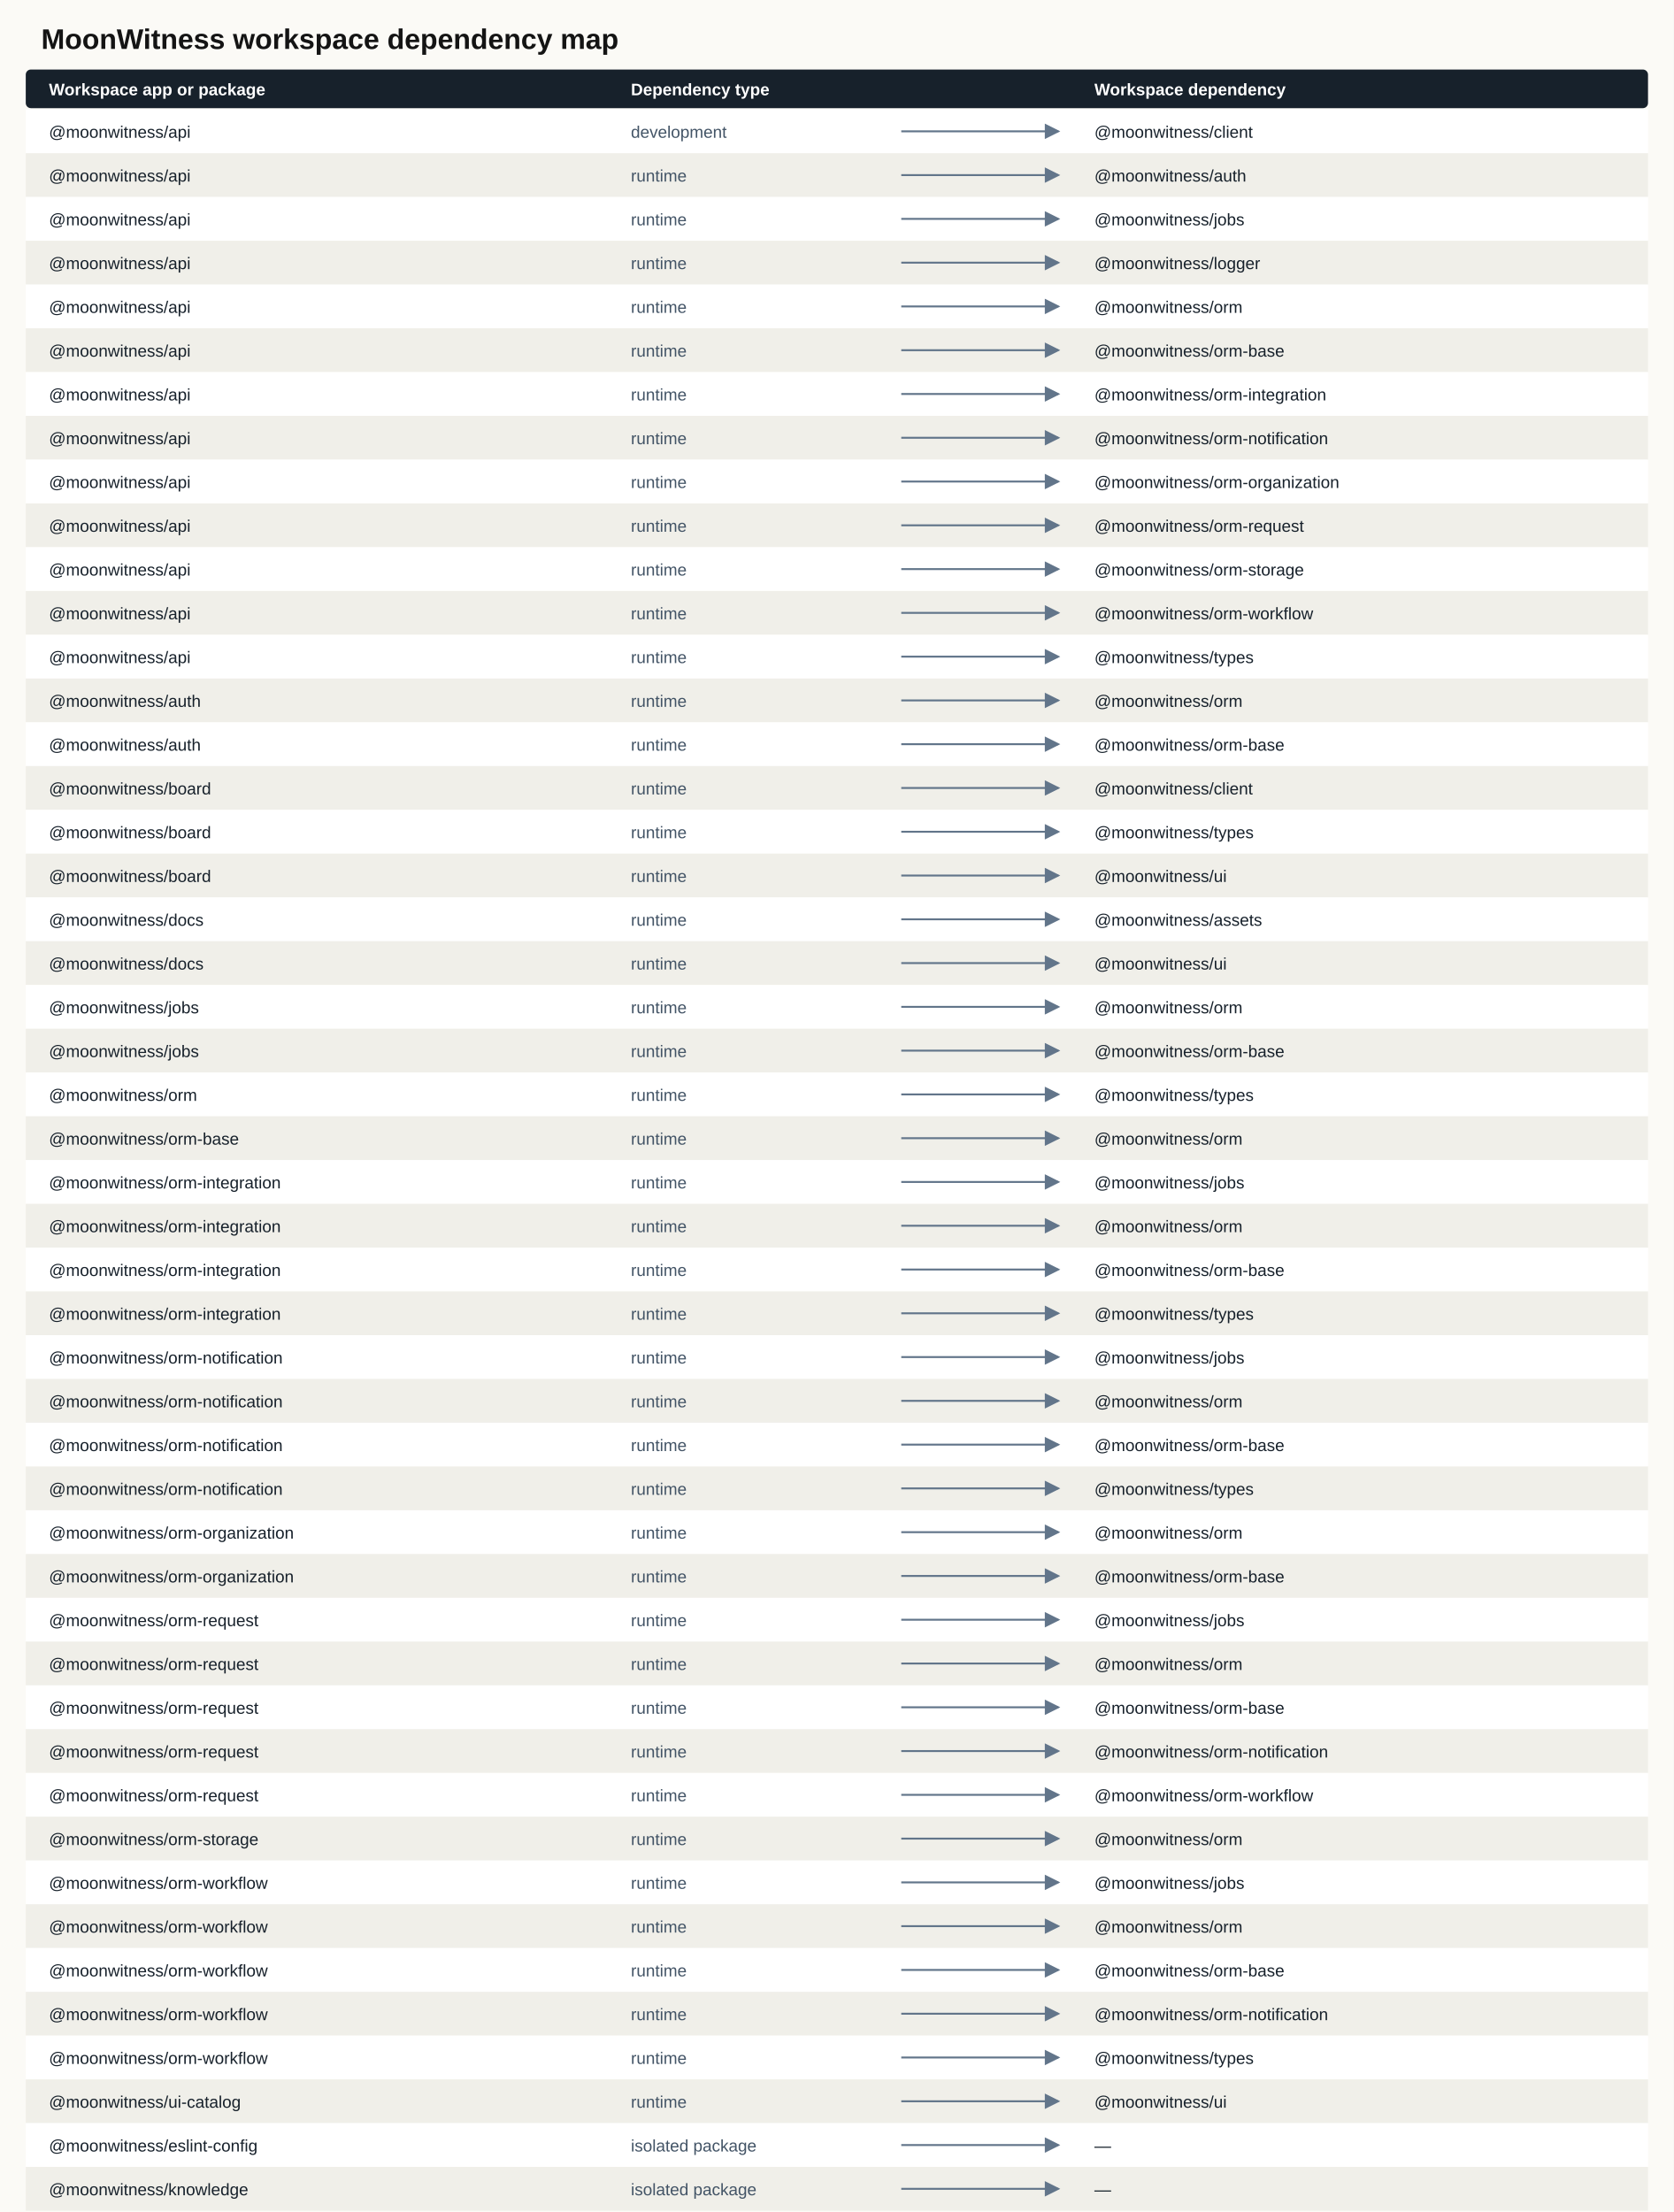
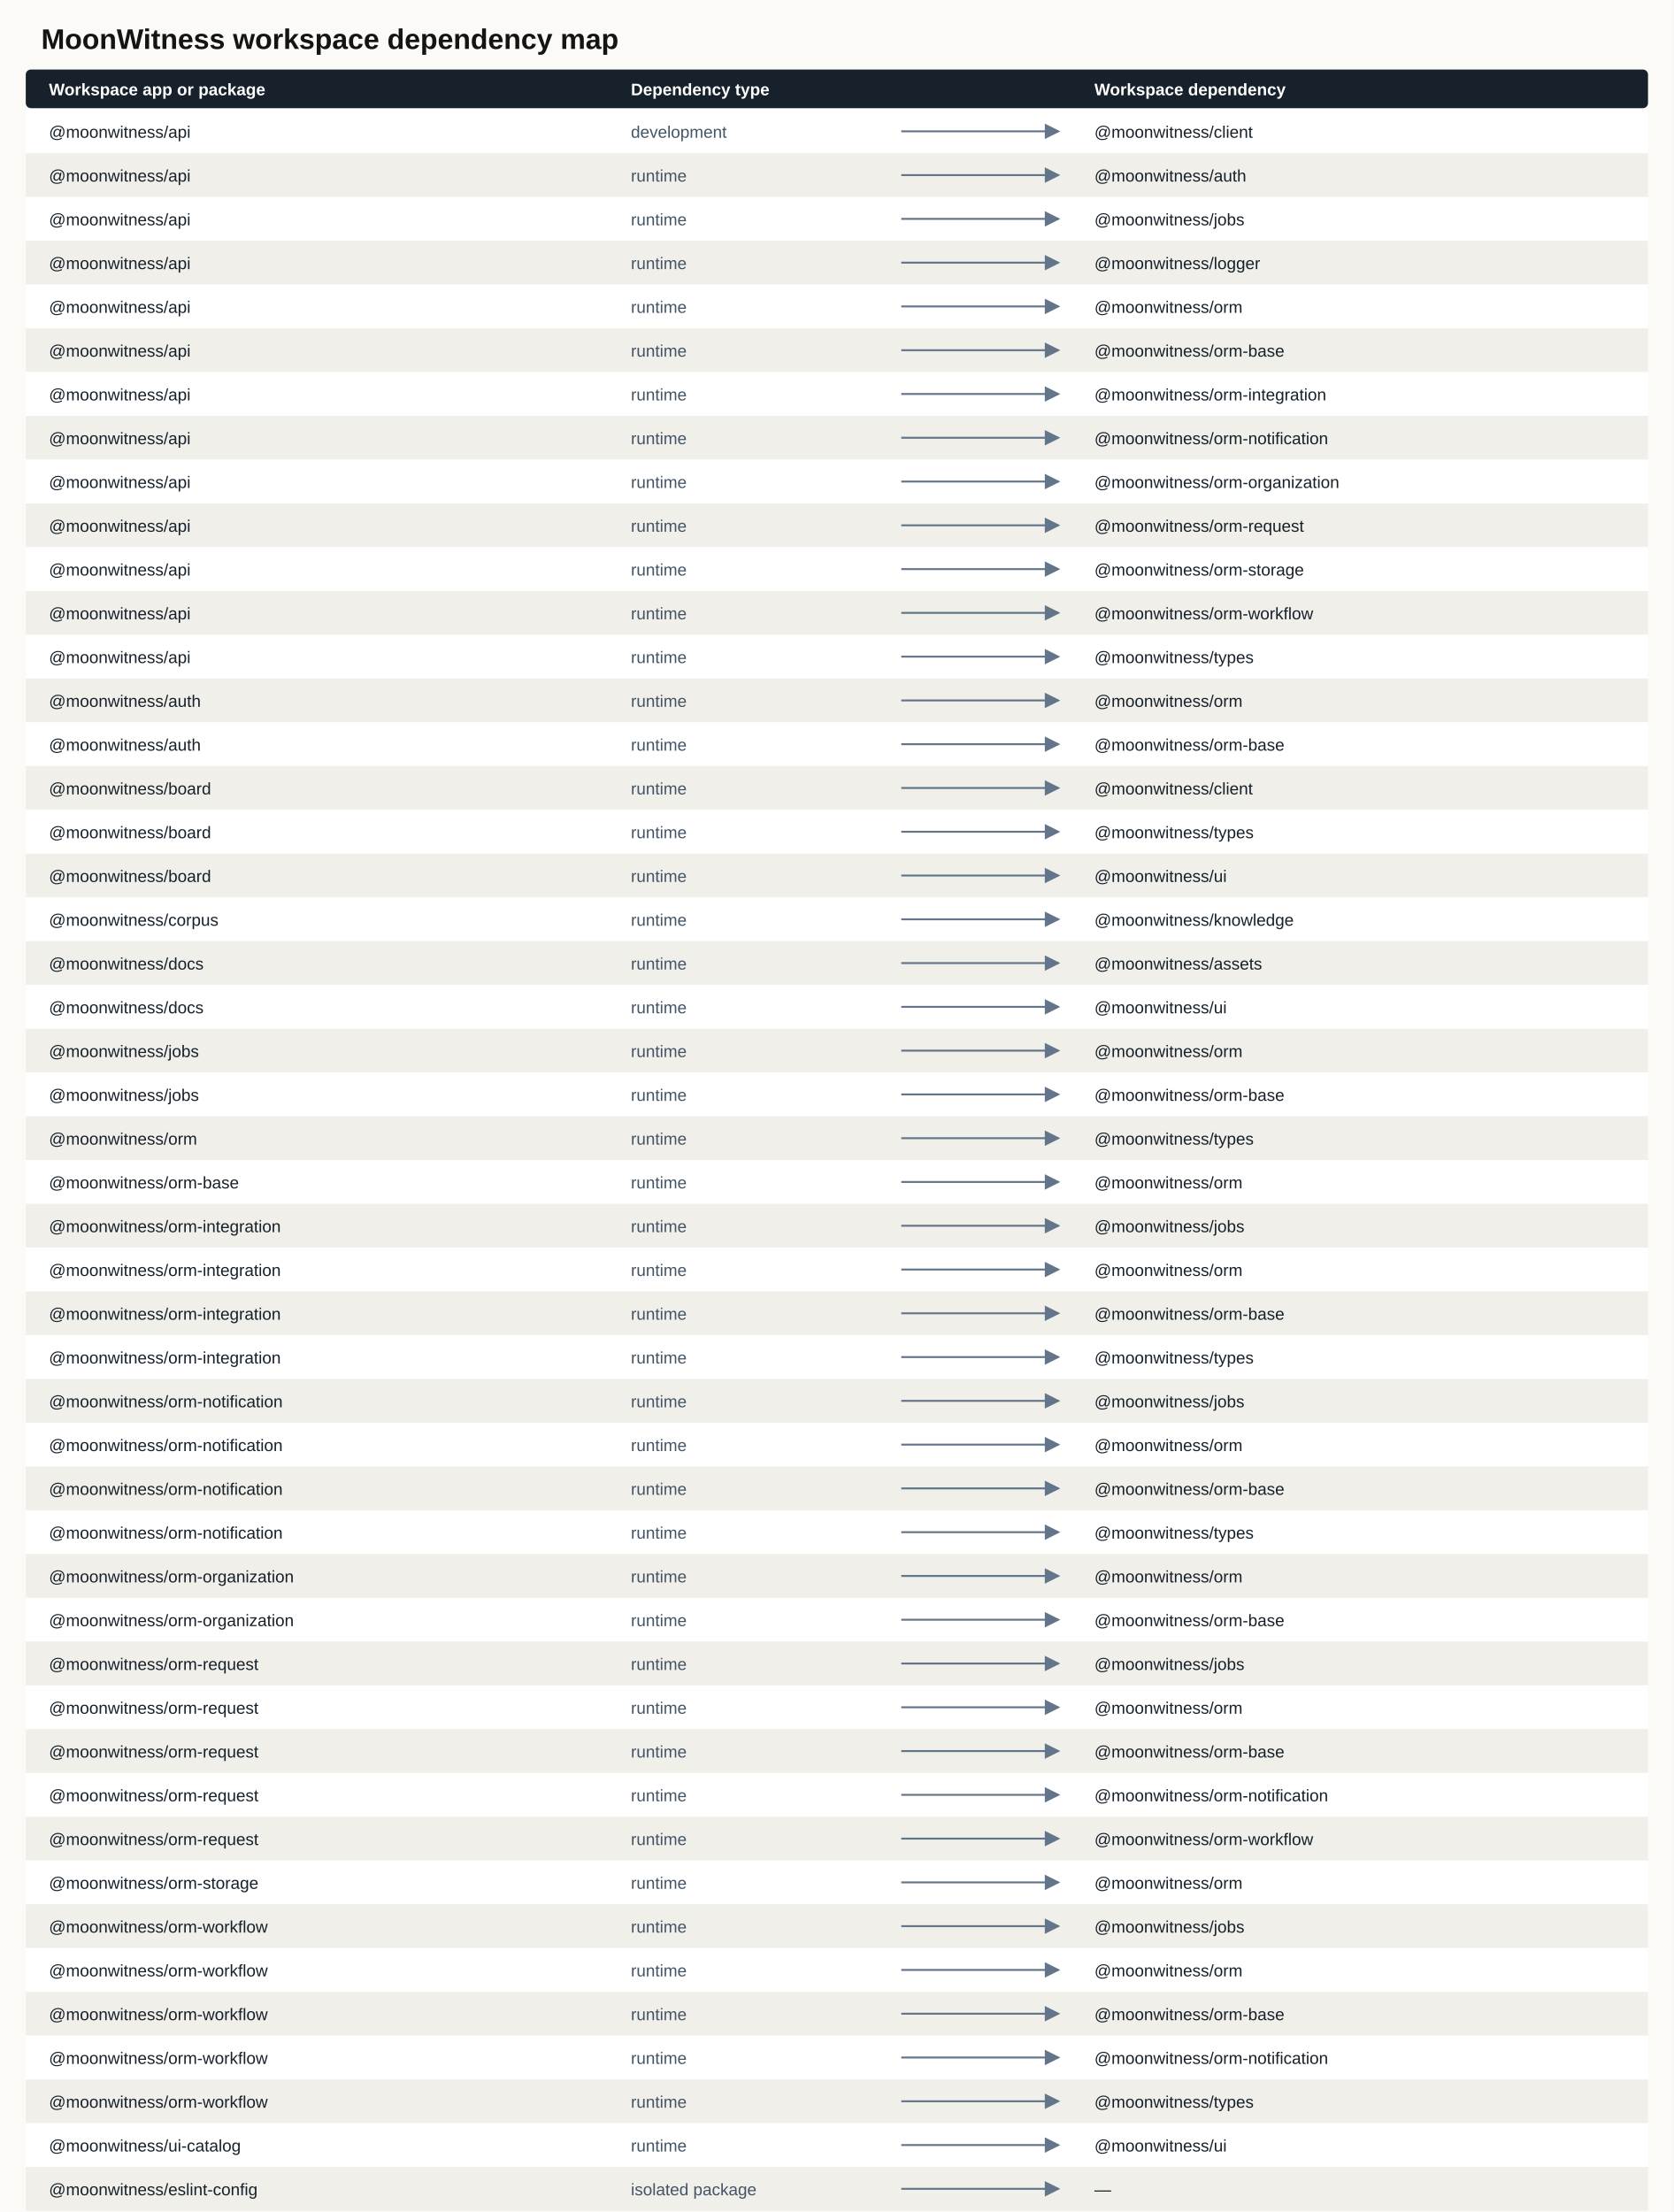
<svg xmlns="http://www.w3.org/2000/svg" viewBox="0 0 1300 1718" role="img" aria-labelledby="diagram-title diagram-description">
  <rect width="100%" height="100%" fill="#fbfaf6" />
  <text x="32" y="38" fill="#141414" font-family="Arial,sans-serif" font-size="22" font-weight="700">MoonWitness workspace dependency map</text>
  <defs>
    <marker id="arrow" markerWidth="8" markerHeight="8" refX="7" refY="4" orient="auto">
      <path d="M 0 0 L 8 4 L 0 8 z" fill="#62758a" />
    </marker>
  </defs>
  <rect x="20" y="54" width="1260" height="30" rx="4" fill="#17212b" />
  <text x="38" y="74" fill="#ffffff" font-family="Arial,sans-serif" font-size="13" font-weight="700">Workspace app or package</text>
  <text x="490" y="74" fill="#ffffff" font-family="Arial,sans-serif" font-size="13" font-weight="700">Dependency type</text>
  <text x="850" y="74" fill="#ffffff" font-family="Arial,sans-serif" font-size="13" font-weight="700">Workspace dependency</text>
  <g>
    <rect x="20" y="85" width="1260" height="34" fill="#ffffff" />
    <text x="38" y="107" fill="#17212b" font-family="Arial,sans-serif" font-size="13">@moonwitness/api</text>
    <text x="490" y="107" fill="#435466" font-family="Arial,sans-serif" font-size="13">development</text>
    <path d="M 700 102 H 822" fill="none" stroke="#62758a" stroke-width="1.5" marker-end="url(#arrow)" />
    <text x="850" y="107" fill="#17212b" font-family="Arial,sans-serif" font-size="13">@moonwitness/client</text>
  </g>
  <g>
    <rect x="20" y="119" width="1260" height="34" fill="#f0efe9" />
    <text x="38" y="141" fill="#17212b" font-family="Arial,sans-serif" font-size="13">@moonwitness/api</text>
    <text x="490" y="141" fill="#435466" font-family="Arial,sans-serif" font-size="13">runtime</text>
    <path d="M 700 136 H 822" fill="none" stroke="#62758a" stroke-width="1.5" marker-end="url(#arrow)" />
    <text x="850" y="141" fill="#17212b" font-family="Arial,sans-serif" font-size="13">@moonwitness/auth</text>
  </g>
  <g>
    <rect x="20" y="153" width="1260" height="34" fill="#ffffff" />
    <text x="38" y="175" fill="#17212b" font-family="Arial,sans-serif" font-size="13">@moonwitness/api</text>
    <text x="490" y="175" fill="#435466" font-family="Arial,sans-serif" font-size="13">runtime</text>
    <path d="M 700 170 H 822" fill="none" stroke="#62758a" stroke-width="1.5" marker-end="url(#arrow)" />
    <text x="850" y="175" fill="#17212b" font-family="Arial,sans-serif" font-size="13">@moonwitness/jobs</text>
  </g>
  <g>
    <rect x="20" y="187" width="1260" height="34" fill="#f0efe9" />
    <text x="38" y="209" fill="#17212b" font-family="Arial,sans-serif" font-size="13">@moonwitness/api</text>
    <text x="490" y="209" fill="#435466" font-family="Arial,sans-serif" font-size="13">runtime</text>
    <path d="M 700 204 H 822" fill="none" stroke="#62758a" stroke-width="1.5" marker-end="url(#arrow)" />
    <text x="850" y="209" fill="#17212b" font-family="Arial,sans-serif" font-size="13">@moonwitness/logger</text>
  </g>
  <g>
    <rect x="20" y="221" width="1260" height="34" fill="#ffffff" />
    <text x="38" y="243" fill="#17212b" font-family="Arial,sans-serif" font-size="13">@moonwitness/api</text>
    <text x="490" y="243" fill="#435466" font-family="Arial,sans-serif" font-size="13">runtime</text>
    <path d="M 700 238 H 822" fill="none" stroke="#62758a" stroke-width="1.5" marker-end="url(#arrow)" />
    <text x="850" y="243" fill="#17212b" font-family="Arial,sans-serif" font-size="13">@moonwitness/orm</text>
  </g>
  <g>
    <rect x="20" y="255" width="1260" height="34" fill="#f0efe9" />
    <text x="38" y="277" fill="#17212b" font-family="Arial,sans-serif" font-size="13">@moonwitness/api</text>
    <text x="490" y="277" fill="#435466" font-family="Arial,sans-serif" font-size="13">runtime</text>
    <path d="M 700 272 H 822" fill="none" stroke="#62758a" stroke-width="1.5" marker-end="url(#arrow)" />
    <text x="850" y="277" fill="#17212b" font-family="Arial,sans-serif" font-size="13">@moonwitness/orm-base</text>
  </g>
  <g>
    <rect x="20" y="289" width="1260" height="34" fill="#ffffff" />
    <text x="38" y="311" fill="#17212b" font-family="Arial,sans-serif" font-size="13">@moonwitness/api</text>
    <text x="490" y="311" fill="#435466" font-family="Arial,sans-serif" font-size="13">runtime</text>
    <path d="M 700 306 H 822" fill="none" stroke="#62758a" stroke-width="1.5" marker-end="url(#arrow)" />
    <text x="850" y="311" fill="#17212b" font-family="Arial,sans-serif" font-size="13">@moonwitness/orm-integration</text>
  </g>
  <g>
    <rect x="20" y="323" width="1260" height="34" fill="#f0efe9" />
    <text x="38" y="345" fill="#17212b" font-family="Arial,sans-serif" font-size="13">@moonwitness/api</text>
    <text x="490" y="345" fill="#435466" font-family="Arial,sans-serif" font-size="13">runtime</text>
    <path d="M 700 340 H 822" fill="none" stroke="#62758a" stroke-width="1.5" marker-end="url(#arrow)" />
    <text x="850" y="345" fill="#17212b" font-family="Arial,sans-serif" font-size="13">@moonwitness/orm-notification</text>
  </g>
  <g>
    <rect x="20" y="357" width="1260" height="34" fill="#ffffff" />
    <text x="38" y="379" fill="#17212b" font-family="Arial,sans-serif" font-size="13">@moonwitness/api</text>
    <text x="490" y="379" fill="#435466" font-family="Arial,sans-serif" font-size="13">runtime</text>
    <path d="M 700 374 H 822" fill="none" stroke="#62758a" stroke-width="1.5" marker-end="url(#arrow)" />
    <text x="850" y="379" fill="#17212b" font-family="Arial,sans-serif" font-size="13">@moonwitness/orm-organization</text>
  </g>
  <g>
    <rect x="20" y="391" width="1260" height="34" fill="#f0efe9" />
    <text x="38" y="413" fill="#17212b" font-family="Arial,sans-serif" font-size="13">@moonwitness/api</text>
    <text x="490" y="413" fill="#435466" font-family="Arial,sans-serif" font-size="13">runtime</text>
    <path d="M 700 408 H 822" fill="none" stroke="#62758a" stroke-width="1.5" marker-end="url(#arrow)" />
    <text x="850" y="413" fill="#17212b" font-family="Arial,sans-serif" font-size="13">@moonwitness/orm-request</text>
  </g>
  <g>
    <rect x="20" y="425" width="1260" height="34" fill="#ffffff" />
    <text x="38" y="447" fill="#17212b" font-family="Arial,sans-serif" font-size="13">@moonwitness/api</text>
    <text x="490" y="447" fill="#435466" font-family="Arial,sans-serif" font-size="13">runtime</text>
    <path d="M 700 442 H 822" fill="none" stroke="#62758a" stroke-width="1.5" marker-end="url(#arrow)" />
    <text x="850" y="447" fill="#17212b" font-family="Arial,sans-serif" font-size="13">@moonwitness/orm-storage</text>
  </g>
  <g>
    <rect x="20" y="459" width="1260" height="34" fill="#f0efe9" />
    <text x="38" y="481" fill="#17212b" font-family="Arial,sans-serif" font-size="13">@moonwitness/api</text>
    <text x="490" y="481" fill="#435466" font-family="Arial,sans-serif" font-size="13">runtime</text>
    <path d="M 700 476 H 822" fill="none" stroke="#62758a" stroke-width="1.5" marker-end="url(#arrow)" />
    <text x="850" y="481" fill="#17212b" font-family="Arial,sans-serif" font-size="13">@moonwitness/orm-workflow</text>
  </g>
  <g>
    <rect x="20" y="493" width="1260" height="34" fill="#ffffff" />
    <text x="38" y="515" fill="#17212b" font-family="Arial,sans-serif" font-size="13">@moonwitness/api</text>
    <text x="490" y="515" fill="#435466" font-family="Arial,sans-serif" font-size="13">runtime</text>
    <path d="M 700 510 H 822" fill="none" stroke="#62758a" stroke-width="1.5" marker-end="url(#arrow)" />
    <text x="850" y="515" fill="#17212b" font-family="Arial,sans-serif" font-size="13">@moonwitness/types</text>
  </g>
  <g>
    <rect x="20" y="527" width="1260" height="34" fill="#f0efe9" />
    <text x="38" y="549" fill="#17212b" font-family="Arial,sans-serif" font-size="13">@moonwitness/auth</text>
    <text x="490" y="549" fill="#435466" font-family="Arial,sans-serif" font-size="13">runtime</text>
    <path d="M 700 544 H 822" fill="none" stroke="#62758a" stroke-width="1.5" marker-end="url(#arrow)" />
    <text x="850" y="549" fill="#17212b" font-family="Arial,sans-serif" font-size="13">@moonwitness/orm</text>
  </g>
  <g>
    <rect x="20" y="561" width="1260" height="34" fill="#ffffff" />
    <text x="38" y="583" fill="#17212b" font-family="Arial,sans-serif" font-size="13">@moonwitness/auth</text>
    <text x="490" y="583" fill="#435466" font-family="Arial,sans-serif" font-size="13">runtime</text>
    <path d="M 700 578 H 822" fill="none" stroke="#62758a" stroke-width="1.5" marker-end="url(#arrow)" />
    <text x="850" y="583" fill="#17212b" font-family="Arial,sans-serif" font-size="13">@moonwitness/orm-base</text>
  </g>
  <g>
    <rect x="20" y="595" width="1260" height="34" fill="#f0efe9" />
    <text x="38" y="617" fill="#17212b" font-family="Arial,sans-serif" font-size="13">@moonwitness/board</text>
    <text x="490" y="617" fill="#435466" font-family="Arial,sans-serif" font-size="13">runtime</text>
    <path d="M 700 612 H 822" fill="none" stroke="#62758a" stroke-width="1.5" marker-end="url(#arrow)" />
    <text x="850" y="617" fill="#17212b" font-family="Arial,sans-serif" font-size="13">@moonwitness/client</text>
  </g>
  <g>
    <rect x="20" y="629" width="1260" height="34" fill="#ffffff" />
    <text x="38" y="651" fill="#17212b" font-family="Arial,sans-serif" font-size="13">@moonwitness/board</text>
    <text x="490" y="651" fill="#435466" font-family="Arial,sans-serif" font-size="13">runtime</text>
    <path d="M 700 646 H 822" fill="none" stroke="#62758a" stroke-width="1.5" marker-end="url(#arrow)" />
    <text x="850" y="651" fill="#17212b" font-family="Arial,sans-serif" font-size="13">@moonwitness/types</text>
  </g>
  <g>
    <rect x="20" y="663" width="1260" height="34" fill="#f0efe9" />
    <text x="38" y="685" fill="#17212b" font-family="Arial,sans-serif" font-size="13">@moonwitness/board</text>
    <text x="490" y="685" fill="#435466" font-family="Arial,sans-serif" font-size="13">runtime</text>
    <path d="M 700 680 H 822" fill="none" stroke="#62758a" stroke-width="1.5" marker-end="url(#arrow)" />
    <text x="850" y="685" fill="#17212b" font-family="Arial,sans-serif" font-size="13">@moonwitness/ui</text>
  </g>
  <g>
    <rect x="20" y="697" width="1260" height="34" fill="#ffffff" />
-     <text x="38" y="719" fill="#17212b" font-family="Arial,sans-serif" font-size="13">@moonwitness/docs</text>
+     <text x="38" y="719" fill="#17212b" font-family="Arial,sans-serif" font-size="13">@moonwitness/corpus</text>
    <text x="490" y="719" fill="#435466" font-family="Arial,sans-serif" font-size="13">runtime</text>
    <path d="M 700 714 H 822" fill="none" stroke="#62758a" stroke-width="1.5" marker-end="url(#arrow)" />
-     <text x="850" y="719" fill="#17212b" font-family="Arial,sans-serif" font-size="13">@moonwitness/assets</text>
+     <text x="850" y="719" fill="#17212b" font-family="Arial,sans-serif" font-size="13">@moonwitness/knowledge</text>
  </g>
  <g>
    <rect x="20" y="731" width="1260" height="34" fill="#f0efe9" />
    <text x="38" y="753" fill="#17212b" font-family="Arial,sans-serif" font-size="13">@moonwitness/docs</text>
    <text x="490" y="753" fill="#435466" font-family="Arial,sans-serif" font-size="13">runtime</text>
    <path d="M 700 748 H 822" fill="none" stroke="#62758a" stroke-width="1.5" marker-end="url(#arrow)" />
-     <text x="850" y="753" fill="#17212b" font-family="Arial,sans-serif" font-size="13">@moonwitness/ui</text>
+     <text x="850" y="753" fill="#17212b" font-family="Arial,sans-serif" font-size="13">@moonwitness/assets</text>
  </g>
  <g>
    <rect x="20" y="765" width="1260" height="34" fill="#ffffff" />
-     <text x="38" y="787" fill="#17212b" font-family="Arial,sans-serif" font-size="13">@moonwitness/jobs</text>
+     <text x="38" y="787" fill="#17212b" font-family="Arial,sans-serif" font-size="13">@moonwitness/docs</text>
    <text x="490" y="787" fill="#435466" font-family="Arial,sans-serif" font-size="13">runtime</text>
    <path d="M 700 782 H 822" fill="none" stroke="#62758a" stroke-width="1.5" marker-end="url(#arrow)" />
-     <text x="850" y="787" fill="#17212b" font-family="Arial,sans-serif" font-size="13">@moonwitness/orm</text>
+     <text x="850" y="787" fill="#17212b" font-family="Arial,sans-serif" font-size="13">@moonwitness/ui</text>
  </g>
  <g>
    <rect x="20" y="799" width="1260" height="34" fill="#f0efe9" />
    <text x="38" y="821" fill="#17212b" font-family="Arial,sans-serif" font-size="13">@moonwitness/jobs</text>
    <text x="490" y="821" fill="#435466" font-family="Arial,sans-serif" font-size="13">runtime</text>
    <path d="M 700 816 H 822" fill="none" stroke="#62758a" stroke-width="1.5" marker-end="url(#arrow)" />
-     <text x="850" y="821" fill="#17212b" font-family="Arial,sans-serif" font-size="13">@moonwitness/orm-base</text>
+     <text x="850" y="821" fill="#17212b" font-family="Arial,sans-serif" font-size="13">@moonwitness/orm</text>
  </g>
  <g>
    <rect x="20" y="833" width="1260" height="34" fill="#ffffff" />
-     <text x="38" y="855" fill="#17212b" font-family="Arial,sans-serif" font-size="13">@moonwitness/orm</text>
+     <text x="38" y="855" fill="#17212b" font-family="Arial,sans-serif" font-size="13">@moonwitness/jobs</text>
    <text x="490" y="855" fill="#435466" font-family="Arial,sans-serif" font-size="13">runtime</text>
    <path d="M 700 850 H 822" fill="none" stroke="#62758a" stroke-width="1.5" marker-end="url(#arrow)" />
-     <text x="850" y="855" fill="#17212b" font-family="Arial,sans-serif" font-size="13">@moonwitness/types</text>
+     <text x="850" y="855" fill="#17212b" font-family="Arial,sans-serif" font-size="13">@moonwitness/orm-base</text>
  </g>
  <g>
    <rect x="20" y="867" width="1260" height="34" fill="#f0efe9" />
-     <text x="38" y="889" fill="#17212b" font-family="Arial,sans-serif" font-size="13">@moonwitness/orm-base</text>
+     <text x="38" y="889" fill="#17212b" font-family="Arial,sans-serif" font-size="13">@moonwitness/orm</text>
    <text x="490" y="889" fill="#435466" font-family="Arial,sans-serif" font-size="13">runtime</text>
    <path d="M 700 884 H 822" fill="none" stroke="#62758a" stroke-width="1.5" marker-end="url(#arrow)" />
-     <text x="850" y="889" fill="#17212b" font-family="Arial,sans-serif" font-size="13">@moonwitness/orm</text>
+     <text x="850" y="889" fill="#17212b" font-family="Arial,sans-serif" font-size="13">@moonwitness/types</text>
  </g>
  <g>
    <rect x="20" y="901" width="1260" height="34" fill="#ffffff" />
-     <text x="38" y="923" fill="#17212b" font-family="Arial,sans-serif" font-size="13">@moonwitness/orm-integration</text>
+     <text x="38" y="923" fill="#17212b" font-family="Arial,sans-serif" font-size="13">@moonwitness/orm-base</text>
    <text x="490" y="923" fill="#435466" font-family="Arial,sans-serif" font-size="13">runtime</text>
    <path d="M 700 918 H 822" fill="none" stroke="#62758a" stroke-width="1.5" marker-end="url(#arrow)" />
-     <text x="850" y="923" fill="#17212b" font-family="Arial,sans-serif" font-size="13">@moonwitness/jobs</text>
+     <text x="850" y="923" fill="#17212b" font-family="Arial,sans-serif" font-size="13">@moonwitness/orm</text>
  </g>
  <g>
    <rect x="20" y="935" width="1260" height="34" fill="#f0efe9" />
    <text x="38" y="957" fill="#17212b" font-family="Arial,sans-serif" font-size="13">@moonwitness/orm-integration</text>
    <text x="490" y="957" fill="#435466" font-family="Arial,sans-serif" font-size="13">runtime</text>
    <path d="M 700 952 H 822" fill="none" stroke="#62758a" stroke-width="1.5" marker-end="url(#arrow)" />
-     <text x="850" y="957" fill="#17212b" font-family="Arial,sans-serif" font-size="13">@moonwitness/orm</text>
+     <text x="850" y="957" fill="#17212b" font-family="Arial,sans-serif" font-size="13">@moonwitness/jobs</text>
  </g>
  <g>
    <rect x="20" y="969" width="1260" height="34" fill="#ffffff" />
    <text x="38" y="991" fill="#17212b" font-family="Arial,sans-serif" font-size="13">@moonwitness/orm-integration</text>
    <text x="490" y="991" fill="#435466" font-family="Arial,sans-serif" font-size="13">runtime</text>
    <path d="M 700 986 H 822" fill="none" stroke="#62758a" stroke-width="1.5" marker-end="url(#arrow)" />
-     <text x="850" y="991" fill="#17212b" font-family="Arial,sans-serif" font-size="13">@moonwitness/orm-base</text>
+     <text x="850" y="991" fill="#17212b" font-family="Arial,sans-serif" font-size="13">@moonwitness/orm</text>
  </g>
  <g>
    <rect x="20" y="1003" width="1260" height="34" fill="#f0efe9" />
    <text x="38" y="1025" fill="#17212b" font-family="Arial,sans-serif" font-size="13">@moonwitness/orm-integration</text>
    <text x="490" y="1025" fill="#435466" font-family="Arial,sans-serif" font-size="13">runtime</text>
    <path d="M 700 1020 H 822" fill="none" stroke="#62758a" stroke-width="1.5" marker-end="url(#arrow)" />
-     <text x="850" y="1025" fill="#17212b" font-family="Arial,sans-serif" font-size="13">@moonwitness/types</text>
+     <text x="850" y="1025" fill="#17212b" font-family="Arial,sans-serif" font-size="13">@moonwitness/orm-base</text>
  </g>
  <g>
    <rect x="20" y="1037" width="1260" height="34" fill="#ffffff" />
-     <text x="38" y="1059" fill="#17212b" font-family="Arial,sans-serif" font-size="13">@moonwitness/orm-notification</text>
+     <text x="38" y="1059" fill="#17212b" font-family="Arial,sans-serif" font-size="13">@moonwitness/orm-integration</text>
    <text x="490" y="1059" fill="#435466" font-family="Arial,sans-serif" font-size="13">runtime</text>
    <path d="M 700 1054 H 822" fill="none" stroke="#62758a" stroke-width="1.5" marker-end="url(#arrow)" />
-     <text x="850" y="1059" fill="#17212b" font-family="Arial,sans-serif" font-size="13">@moonwitness/jobs</text>
+     <text x="850" y="1059" fill="#17212b" font-family="Arial,sans-serif" font-size="13">@moonwitness/types</text>
  </g>
  <g>
    <rect x="20" y="1071" width="1260" height="34" fill="#f0efe9" />
    <text x="38" y="1093" fill="#17212b" font-family="Arial,sans-serif" font-size="13">@moonwitness/orm-notification</text>
    <text x="490" y="1093" fill="#435466" font-family="Arial,sans-serif" font-size="13">runtime</text>
    <path d="M 700 1088 H 822" fill="none" stroke="#62758a" stroke-width="1.5" marker-end="url(#arrow)" />
-     <text x="850" y="1093" fill="#17212b" font-family="Arial,sans-serif" font-size="13">@moonwitness/orm</text>
+     <text x="850" y="1093" fill="#17212b" font-family="Arial,sans-serif" font-size="13">@moonwitness/jobs</text>
  </g>
  <g>
    <rect x="20" y="1105" width="1260" height="34" fill="#ffffff" />
    <text x="38" y="1127" fill="#17212b" font-family="Arial,sans-serif" font-size="13">@moonwitness/orm-notification</text>
    <text x="490" y="1127" fill="#435466" font-family="Arial,sans-serif" font-size="13">runtime</text>
    <path d="M 700 1122 H 822" fill="none" stroke="#62758a" stroke-width="1.5" marker-end="url(#arrow)" />
-     <text x="850" y="1127" fill="#17212b" font-family="Arial,sans-serif" font-size="13">@moonwitness/orm-base</text>
+     <text x="850" y="1127" fill="#17212b" font-family="Arial,sans-serif" font-size="13">@moonwitness/orm</text>
  </g>
  <g>
    <rect x="20" y="1139" width="1260" height="34" fill="#f0efe9" />
    <text x="38" y="1161" fill="#17212b" font-family="Arial,sans-serif" font-size="13">@moonwitness/orm-notification</text>
    <text x="490" y="1161" fill="#435466" font-family="Arial,sans-serif" font-size="13">runtime</text>
    <path d="M 700 1156 H 822" fill="none" stroke="#62758a" stroke-width="1.5" marker-end="url(#arrow)" />
-     <text x="850" y="1161" fill="#17212b" font-family="Arial,sans-serif" font-size="13">@moonwitness/types</text>
+     <text x="850" y="1161" fill="#17212b" font-family="Arial,sans-serif" font-size="13">@moonwitness/orm-base</text>
  </g>
  <g>
    <rect x="20" y="1173" width="1260" height="34" fill="#ffffff" />
-     <text x="38" y="1195" fill="#17212b" font-family="Arial,sans-serif" font-size="13">@moonwitness/orm-organization</text>
+     <text x="38" y="1195" fill="#17212b" font-family="Arial,sans-serif" font-size="13">@moonwitness/orm-notification</text>
    <text x="490" y="1195" fill="#435466" font-family="Arial,sans-serif" font-size="13">runtime</text>
    <path d="M 700 1190 H 822" fill="none" stroke="#62758a" stroke-width="1.5" marker-end="url(#arrow)" />
-     <text x="850" y="1195" fill="#17212b" font-family="Arial,sans-serif" font-size="13">@moonwitness/orm</text>
+     <text x="850" y="1195" fill="#17212b" font-family="Arial,sans-serif" font-size="13">@moonwitness/types</text>
  </g>
  <g>
    <rect x="20" y="1207" width="1260" height="34" fill="#f0efe9" />
    <text x="38" y="1229" fill="#17212b" font-family="Arial,sans-serif" font-size="13">@moonwitness/orm-organization</text>
    <text x="490" y="1229" fill="#435466" font-family="Arial,sans-serif" font-size="13">runtime</text>
    <path d="M 700 1224 H 822" fill="none" stroke="#62758a" stroke-width="1.5" marker-end="url(#arrow)" />
-     <text x="850" y="1229" fill="#17212b" font-family="Arial,sans-serif" font-size="13">@moonwitness/orm-base</text>
+     <text x="850" y="1229" fill="#17212b" font-family="Arial,sans-serif" font-size="13">@moonwitness/orm</text>
  </g>
  <g>
    <rect x="20" y="1241" width="1260" height="34" fill="#ffffff" />
-     <text x="38" y="1263" fill="#17212b" font-family="Arial,sans-serif" font-size="13">@moonwitness/orm-request</text>
+     <text x="38" y="1263" fill="#17212b" font-family="Arial,sans-serif" font-size="13">@moonwitness/orm-organization</text>
    <text x="490" y="1263" fill="#435466" font-family="Arial,sans-serif" font-size="13">runtime</text>
    <path d="M 700 1258 H 822" fill="none" stroke="#62758a" stroke-width="1.5" marker-end="url(#arrow)" />
-     <text x="850" y="1263" fill="#17212b" font-family="Arial,sans-serif" font-size="13">@moonwitness/jobs</text>
+     <text x="850" y="1263" fill="#17212b" font-family="Arial,sans-serif" font-size="13">@moonwitness/orm-base</text>
  </g>
  <g>
    <rect x="20" y="1275" width="1260" height="34" fill="#f0efe9" />
    <text x="38" y="1297" fill="#17212b" font-family="Arial,sans-serif" font-size="13">@moonwitness/orm-request</text>
    <text x="490" y="1297" fill="#435466" font-family="Arial,sans-serif" font-size="13">runtime</text>
    <path d="M 700 1292 H 822" fill="none" stroke="#62758a" stroke-width="1.5" marker-end="url(#arrow)" />
-     <text x="850" y="1297" fill="#17212b" font-family="Arial,sans-serif" font-size="13">@moonwitness/orm</text>
+     <text x="850" y="1297" fill="#17212b" font-family="Arial,sans-serif" font-size="13">@moonwitness/jobs</text>
  </g>
  <g>
    <rect x="20" y="1309" width="1260" height="34" fill="#ffffff" />
    <text x="38" y="1331" fill="#17212b" font-family="Arial,sans-serif" font-size="13">@moonwitness/orm-request</text>
    <text x="490" y="1331" fill="#435466" font-family="Arial,sans-serif" font-size="13">runtime</text>
    <path d="M 700 1326 H 822" fill="none" stroke="#62758a" stroke-width="1.5" marker-end="url(#arrow)" />
-     <text x="850" y="1331" fill="#17212b" font-family="Arial,sans-serif" font-size="13">@moonwitness/orm-base</text>
+     <text x="850" y="1331" fill="#17212b" font-family="Arial,sans-serif" font-size="13">@moonwitness/orm</text>
  </g>
  <g>
    <rect x="20" y="1343" width="1260" height="34" fill="#f0efe9" />
    <text x="38" y="1365" fill="#17212b" font-family="Arial,sans-serif" font-size="13">@moonwitness/orm-request</text>
    <text x="490" y="1365" fill="#435466" font-family="Arial,sans-serif" font-size="13">runtime</text>
    <path d="M 700 1360 H 822" fill="none" stroke="#62758a" stroke-width="1.5" marker-end="url(#arrow)" />
-     <text x="850" y="1365" fill="#17212b" font-family="Arial,sans-serif" font-size="13">@moonwitness/orm-notification</text>
+     <text x="850" y="1365" fill="#17212b" font-family="Arial,sans-serif" font-size="13">@moonwitness/orm-base</text>
  </g>
  <g>
    <rect x="20" y="1377" width="1260" height="34" fill="#ffffff" />
    <text x="38" y="1399" fill="#17212b" font-family="Arial,sans-serif" font-size="13">@moonwitness/orm-request</text>
    <text x="490" y="1399" fill="#435466" font-family="Arial,sans-serif" font-size="13">runtime</text>
    <path d="M 700 1394 H 822" fill="none" stroke="#62758a" stroke-width="1.5" marker-end="url(#arrow)" />
-     <text x="850" y="1399" fill="#17212b" font-family="Arial,sans-serif" font-size="13">@moonwitness/orm-workflow</text>
+     <text x="850" y="1399" fill="#17212b" font-family="Arial,sans-serif" font-size="13">@moonwitness/orm-notification</text>
  </g>
  <g>
    <rect x="20" y="1411" width="1260" height="34" fill="#f0efe9" />
-     <text x="38" y="1433" fill="#17212b" font-family="Arial,sans-serif" font-size="13">@moonwitness/orm-storage</text>
+     <text x="38" y="1433" fill="#17212b" font-family="Arial,sans-serif" font-size="13">@moonwitness/orm-request</text>
    <text x="490" y="1433" fill="#435466" font-family="Arial,sans-serif" font-size="13">runtime</text>
    <path d="M 700 1428 H 822" fill="none" stroke="#62758a" stroke-width="1.5" marker-end="url(#arrow)" />
-     <text x="850" y="1433" fill="#17212b" font-family="Arial,sans-serif" font-size="13">@moonwitness/orm</text>
+     <text x="850" y="1433" fill="#17212b" font-family="Arial,sans-serif" font-size="13">@moonwitness/orm-workflow</text>
  </g>
  <g>
    <rect x="20" y="1445" width="1260" height="34" fill="#ffffff" />
-     <text x="38" y="1467" fill="#17212b" font-family="Arial,sans-serif" font-size="13">@moonwitness/orm-workflow</text>
+     <text x="38" y="1467" fill="#17212b" font-family="Arial,sans-serif" font-size="13">@moonwitness/orm-storage</text>
    <text x="490" y="1467" fill="#435466" font-family="Arial,sans-serif" font-size="13">runtime</text>
    <path d="M 700 1462 H 822" fill="none" stroke="#62758a" stroke-width="1.5" marker-end="url(#arrow)" />
-     <text x="850" y="1467" fill="#17212b" font-family="Arial,sans-serif" font-size="13">@moonwitness/jobs</text>
+     <text x="850" y="1467" fill="#17212b" font-family="Arial,sans-serif" font-size="13">@moonwitness/orm</text>
  </g>
  <g>
    <rect x="20" y="1479" width="1260" height="34" fill="#f0efe9" />
    <text x="38" y="1501" fill="#17212b" font-family="Arial,sans-serif" font-size="13">@moonwitness/orm-workflow</text>
    <text x="490" y="1501" fill="#435466" font-family="Arial,sans-serif" font-size="13">runtime</text>
    <path d="M 700 1496 H 822" fill="none" stroke="#62758a" stroke-width="1.5" marker-end="url(#arrow)" />
-     <text x="850" y="1501" fill="#17212b" font-family="Arial,sans-serif" font-size="13">@moonwitness/orm</text>
+     <text x="850" y="1501" fill="#17212b" font-family="Arial,sans-serif" font-size="13">@moonwitness/jobs</text>
  </g>
  <g>
    <rect x="20" y="1513" width="1260" height="34" fill="#ffffff" />
    <text x="38" y="1535" fill="#17212b" font-family="Arial,sans-serif" font-size="13">@moonwitness/orm-workflow</text>
    <text x="490" y="1535" fill="#435466" font-family="Arial,sans-serif" font-size="13">runtime</text>
    <path d="M 700 1530 H 822" fill="none" stroke="#62758a" stroke-width="1.5" marker-end="url(#arrow)" />
-     <text x="850" y="1535" fill="#17212b" font-family="Arial,sans-serif" font-size="13">@moonwitness/orm-base</text>
+     <text x="850" y="1535" fill="#17212b" font-family="Arial,sans-serif" font-size="13">@moonwitness/orm</text>
  </g>
  <g>
    <rect x="20" y="1547" width="1260" height="34" fill="#f0efe9" />
    <text x="38" y="1569" fill="#17212b" font-family="Arial,sans-serif" font-size="13">@moonwitness/orm-workflow</text>
    <text x="490" y="1569" fill="#435466" font-family="Arial,sans-serif" font-size="13">runtime</text>
    <path d="M 700 1564 H 822" fill="none" stroke="#62758a" stroke-width="1.5" marker-end="url(#arrow)" />
-     <text x="850" y="1569" fill="#17212b" font-family="Arial,sans-serif" font-size="13">@moonwitness/orm-notification</text>
+     <text x="850" y="1569" fill="#17212b" font-family="Arial,sans-serif" font-size="13">@moonwitness/orm-base</text>
  </g>
  <g>
    <rect x="20" y="1581" width="1260" height="34" fill="#ffffff" />
    <text x="38" y="1603" fill="#17212b" font-family="Arial,sans-serif" font-size="13">@moonwitness/orm-workflow</text>
    <text x="490" y="1603" fill="#435466" font-family="Arial,sans-serif" font-size="13">runtime</text>
    <path d="M 700 1598 H 822" fill="none" stroke="#62758a" stroke-width="1.5" marker-end="url(#arrow)" />
-     <text x="850" y="1603" fill="#17212b" font-family="Arial,sans-serif" font-size="13">@moonwitness/types</text>
+     <text x="850" y="1603" fill="#17212b" font-family="Arial,sans-serif" font-size="13">@moonwitness/orm-notification</text>
  </g>
  <g>
    <rect x="20" y="1615" width="1260" height="34" fill="#f0efe9" />
-     <text x="38" y="1637" fill="#17212b" font-family="Arial,sans-serif" font-size="13">@moonwitness/ui-catalog</text>
+     <text x="38" y="1637" fill="#17212b" font-family="Arial,sans-serif" font-size="13">@moonwitness/orm-workflow</text>
    <text x="490" y="1637" fill="#435466" font-family="Arial,sans-serif" font-size="13">runtime</text>
    <path d="M 700 1632 H 822" fill="none" stroke="#62758a" stroke-width="1.5" marker-end="url(#arrow)" />
-     <text x="850" y="1637" fill="#17212b" font-family="Arial,sans-serif" font-size="13">@moonwitness/ui</text>
+     <text x="850" y="1637" fill="#17212b" font-family="Arial,sans-serif" font-size="13">@moonwitness/types</text>
  </g>
  <g>
    <rect x="20" y="1649" width="1260" height="34" fill="#ffffff" />
-     <text x="38" y="1671" fill="#17212b" font-family="Arial,sans-serif" font-size="13">@moonwitness/eslint-config</text>
-     <text x="490" y="1671" fill="#435466" font-family="Arial,sans-serif" font-size="13">isolated package</text>
+     <text x="38" y="1671" fill="#17212b" font-family="Arial,sans-serif" font-size="13">@moonwitness/ui-catalog</text>
+     <text x="490" y="1671" fill="#435466" font-family="Arial,sans-serif" font-size="13">runtime</text>
    <path d="M 700 1666 H 822" fill="none" stroke="#62758a" stroke-width="1.5" marker-end="url(#arrow)" />
-     <text x="850" y="1671" fill="#17212b" font-family="Arial,sans-serif" font-size="13">—</text>
+     <text x="850" y="1671" fill="#17212b" font-family="Arial,sans-serif" font-size="13">@moonwitness/ui</text>
  </g>
  <g>
    <rect x="20" y="1683" width="1260" height="34" fill="#f0efe9" />
-     <text x="38" y="1705" fill="#17212b" font-family="Arial,sans-serif" font-size="13">@moonwitness/knowledge</text>
+     <text x="38" y="1705" fill="#17212b" font-family="Arial,sans-serif" font-size="13">@moonwitness/eslint-config</text>
    <text x="490" y="1705" fill="#435466" font-family="Arial,sans-serif" font-size="13">isolated package</text>
    <path d="M 700 1700 H 822" fill="none" stroke="#62758a" stroke-width="1.5" marker-end="url(#arrow)" />
    <text x="850" y="1705" fill="#17212b" font-family="Arial,sans-serif" font-size="13">—</text>
  </g>
</svg>
